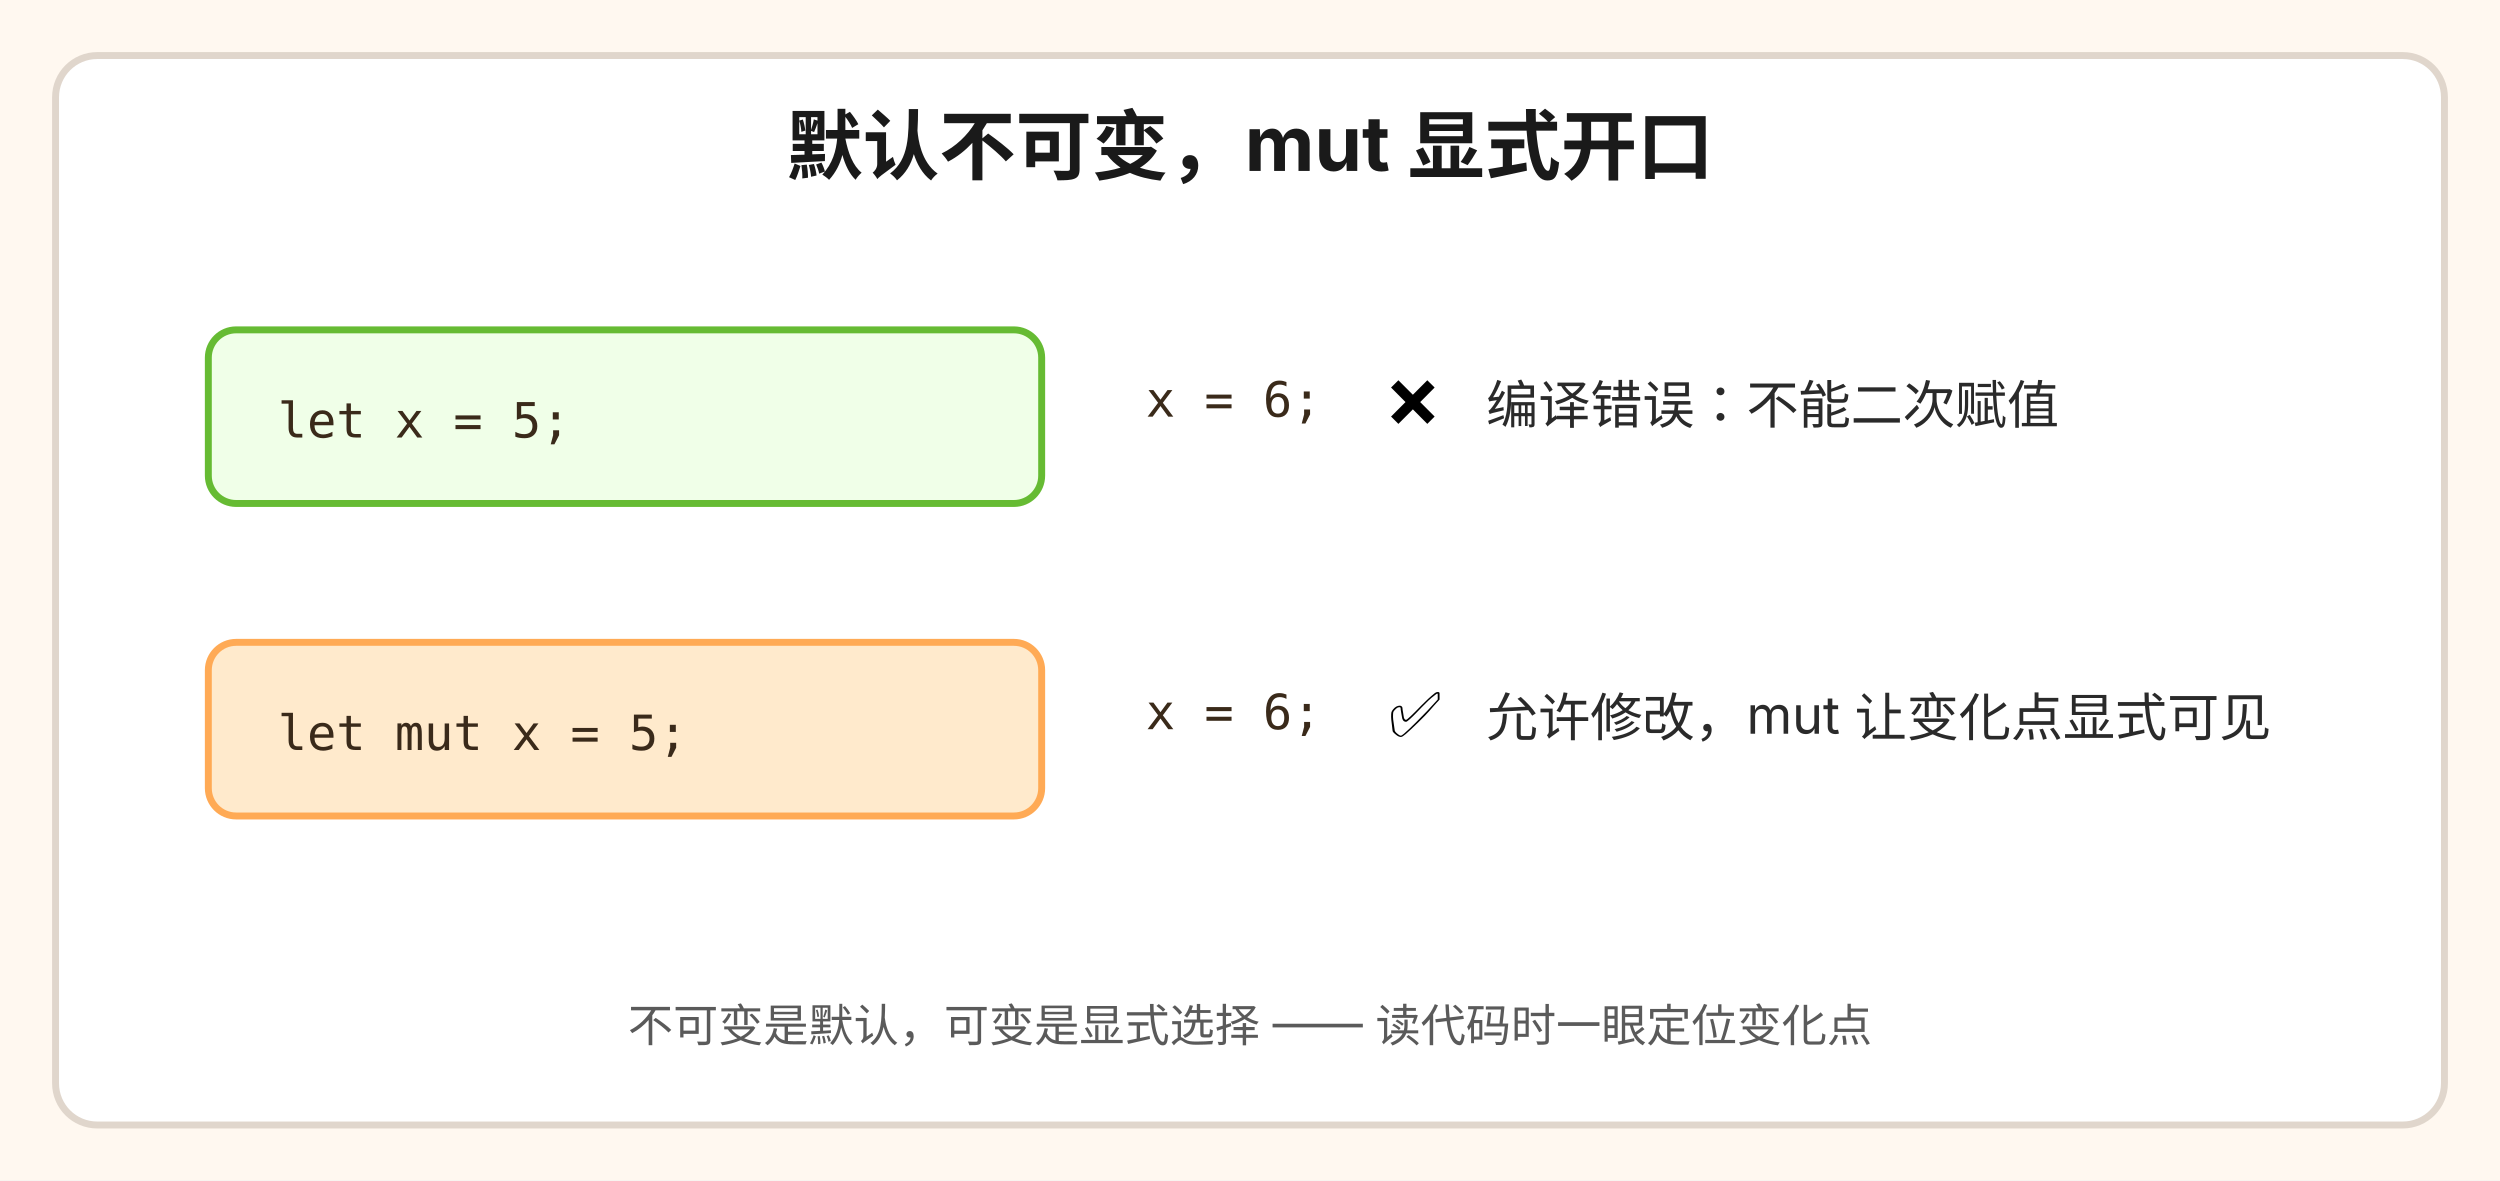
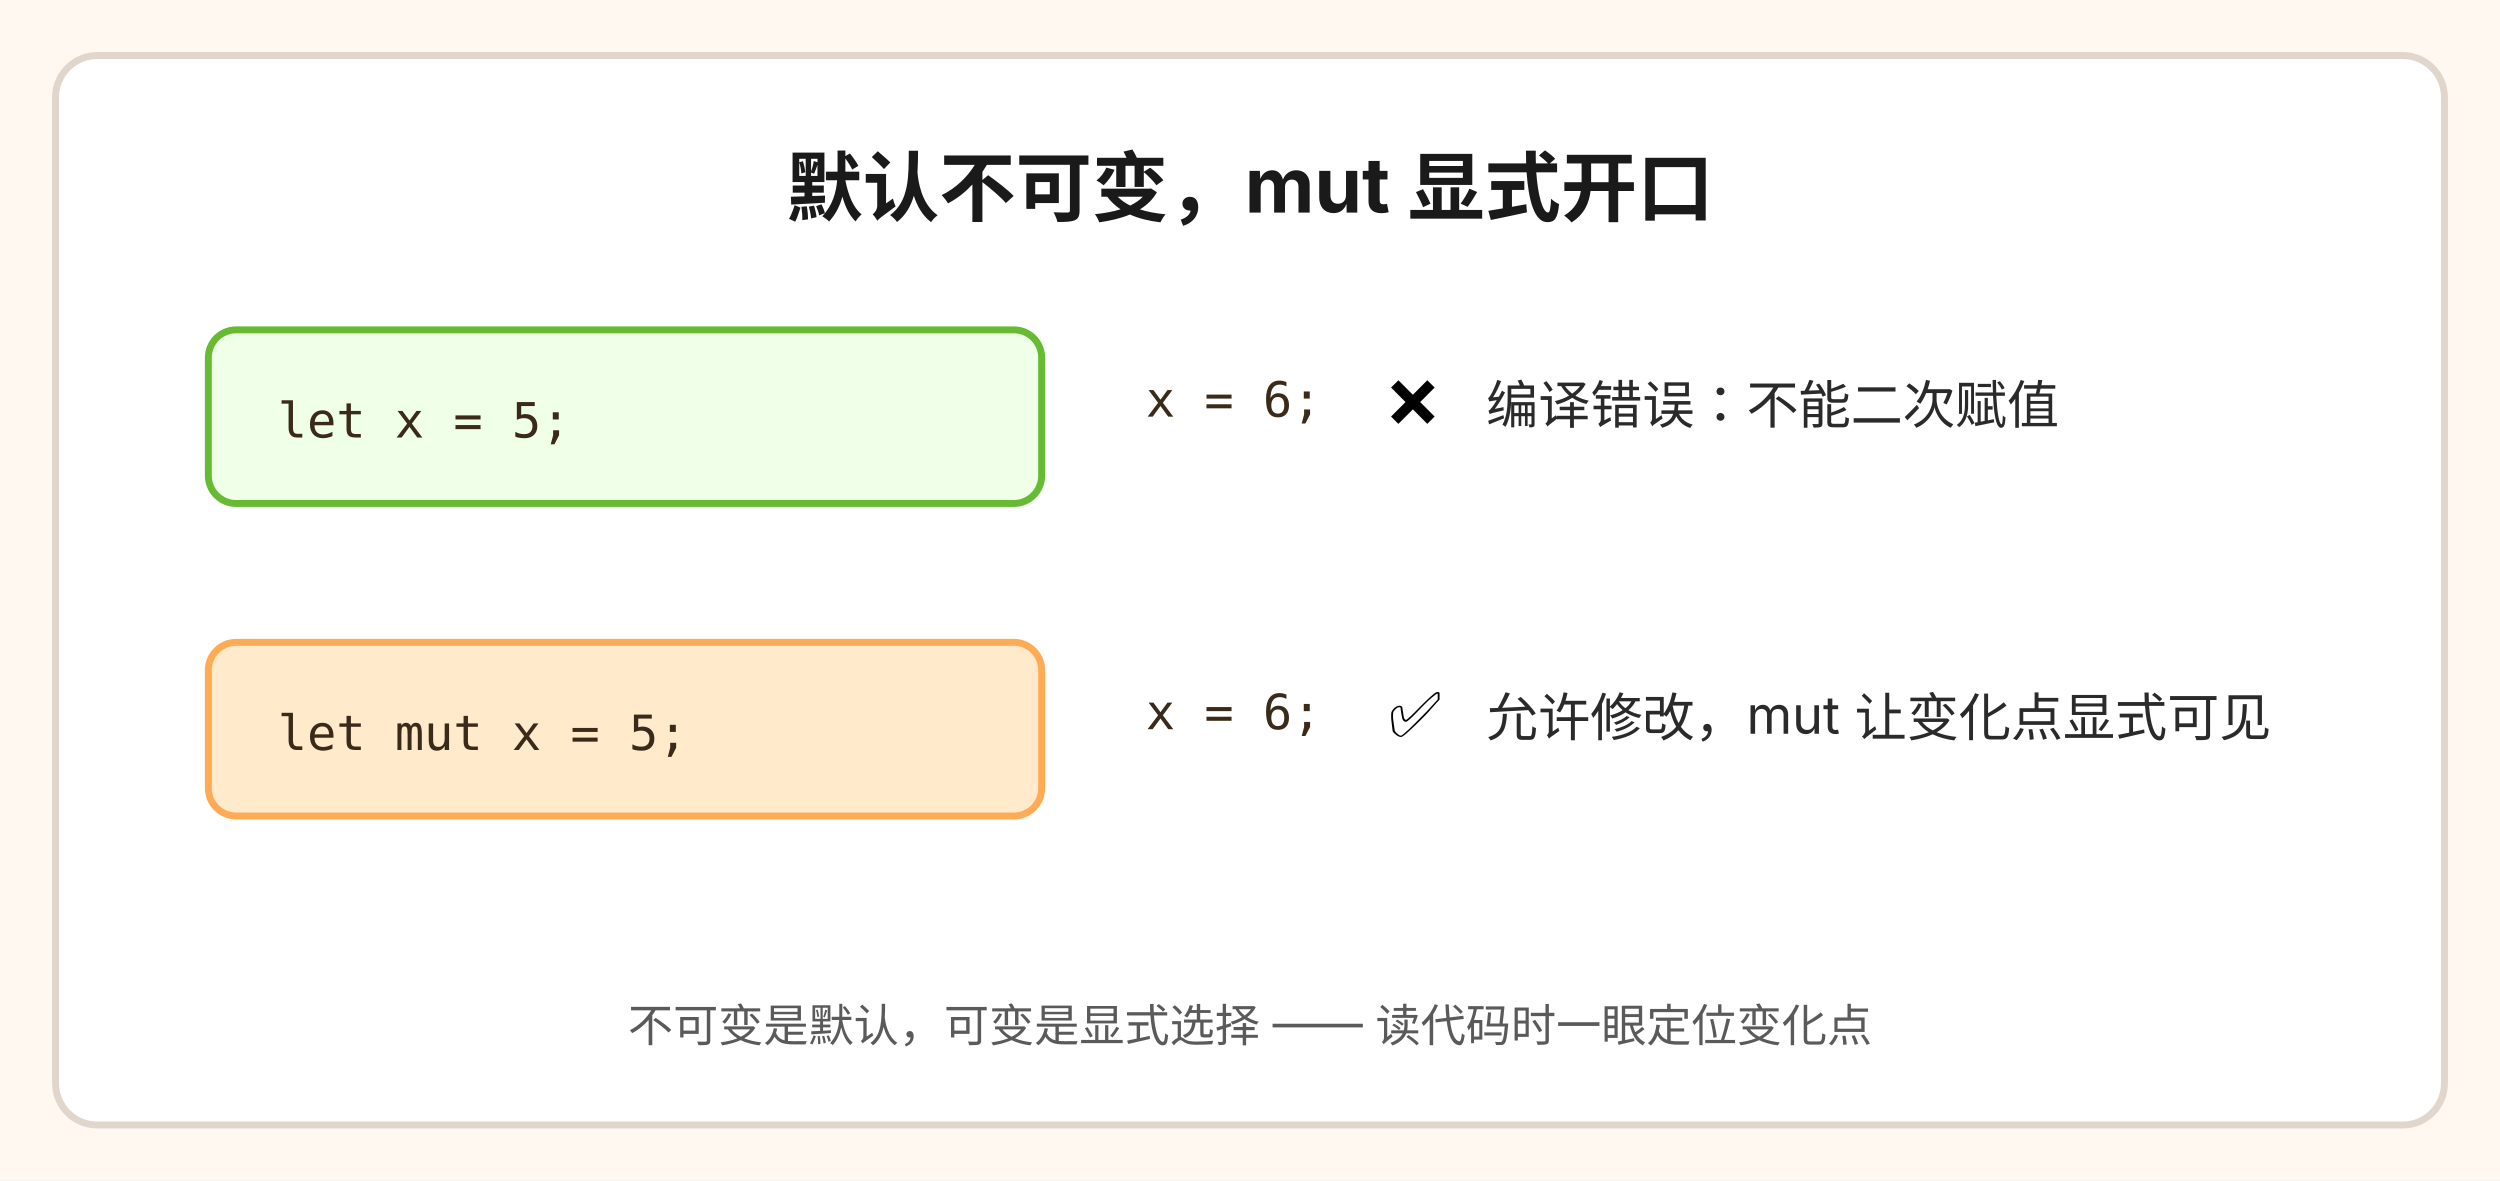
<svg xmlns="http://www.w3.org/2000/svg" width="720" height="340" viewBox="0 0 720 340">
  <defs>
    <style>
      .bg { fill: #fff8f0; }
      .card { fill: #ffffff; stroke: #e0d6cc; stroke-width: 2; }
      .title { font: bold 22px system-ui, -apple-system, sans-serif; fill: #1a1a1a; }
      .text { font: 15px system-ui, -apple-system, sans-serif; fill: #2a2a2a; }
      .code { font: 14px "SF Mono", Menlo, monospace; fill: #3a2a1a; }
      .label { font: 13px system-ui, -apple-system, sans-serif; fill: #5a5a5a; }
      .arrow { stroke: #7a6a5a; stroke-width: 2; fill: none; marker-end: url(#arrowhead); }
      .highlight { fill: #ffeacc; stroke: #ffaa55; stroke-width: 2; }
      .box { fill: #e8f4ff; stroke: #3399ff; stroke-width: 2; }
      .box2 { fill: #f0ffe8; stroke: #66bb33; stroke-width: 2; }
      .box3 { fill: #fff0f5; stroke: #dd5599; stroke-width: 2; }
    </style>
    <marker id="arrowhead" markerWidth="10" markerHeight="7" refX="9" refY="3.5" orient="auto">
      <polygon points="0 0, 10 3.5, 0 7" fill="#7a6a5a" />
    </marker>
  </defs>
  <rect width="720" height="340" class="bg" />
  <rect x="16" y="16" width="688" height="308" rx="12" class="card" />
-   <text x="360" y="50" text-anchor="middle" class="title">默认不可变，mut 显式开口</text>
+   <text x="360" y="62" text-anchor="middle" class="title">默认不可变，mut 显式开口</text>
  <rect x="60" y="95" width="240" height="50" rx="8" class="box2" />
  <text x="80" y="126" class="code">let x = 5;</text>
  <text x="330" y="120" class="code">x = 6;</text>
  <text x="400" y="122" font-size="18">❌</text>
  <text x="428" y="122" class="text">编译错误：不能二次赋值</text>
  <rect x="60" y="185" width="240" height="50" rx="8" class="highlight" />
  <text x="80" y="216" class="code">let mut x = 5;</text>
  <text x="330" y="210" class="code">x = 6;</text>
  <text x="400" y="212" font-size="18">✅</text>
  <text x="428" y="212" class="text">允许修改，mut 让变化点显式可见</text>
  <text x="360" y="300" text-anchor="middle" class="label">不可变是默认，可变是显式选择 —— 读代码时一眼定位变化点</text>
</svg>
